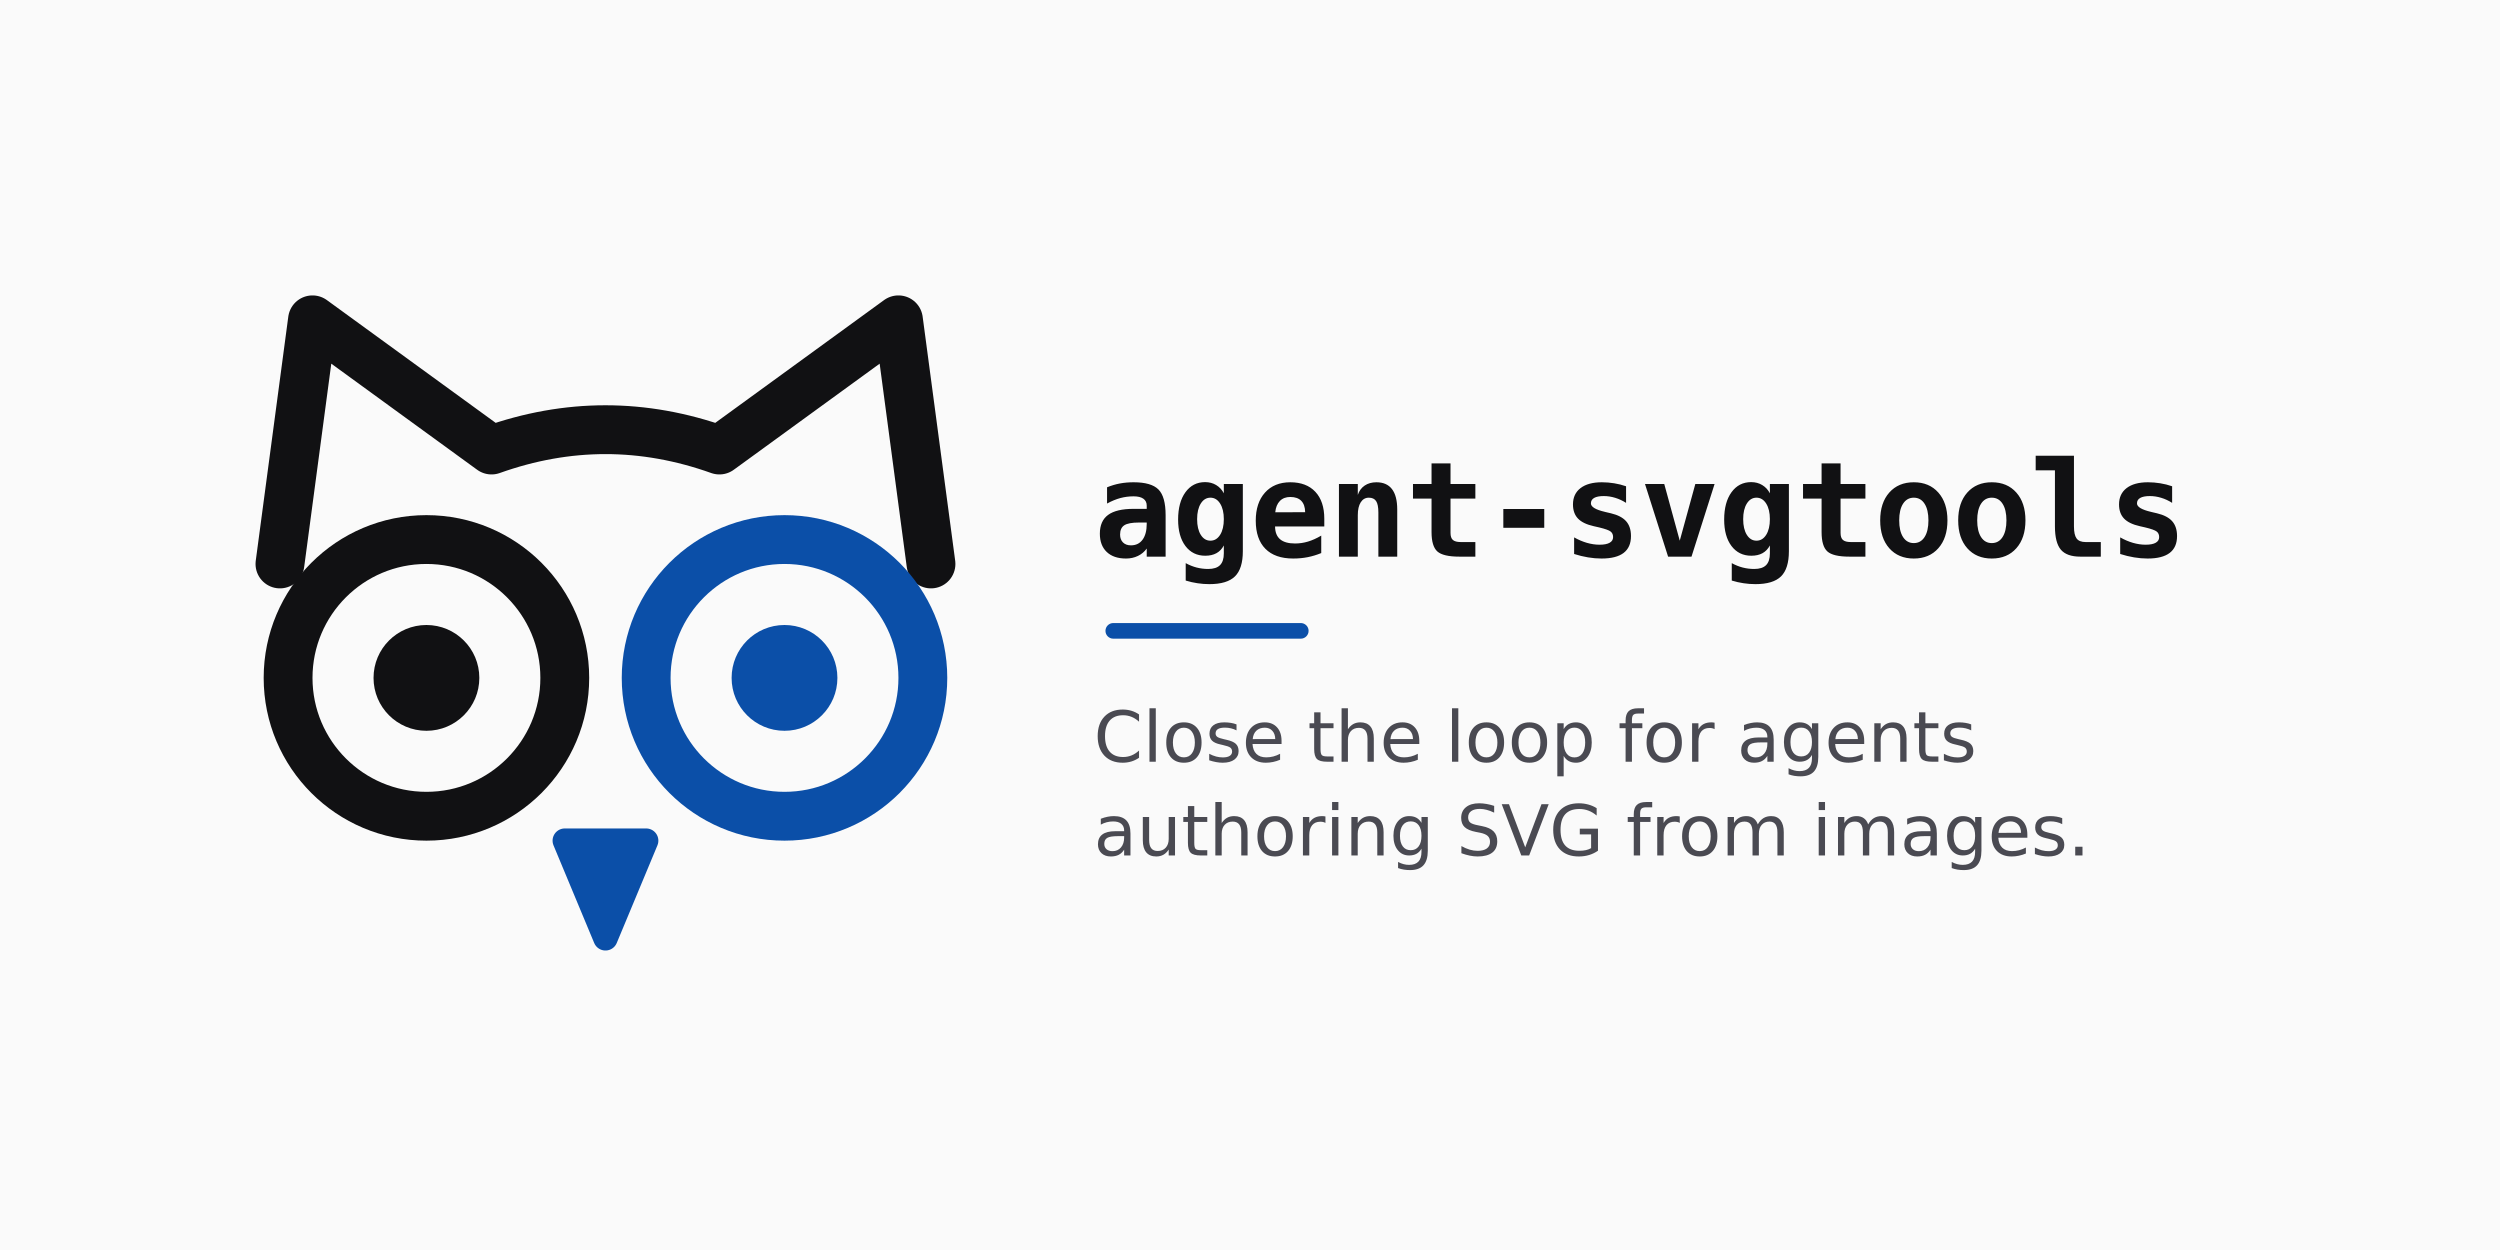
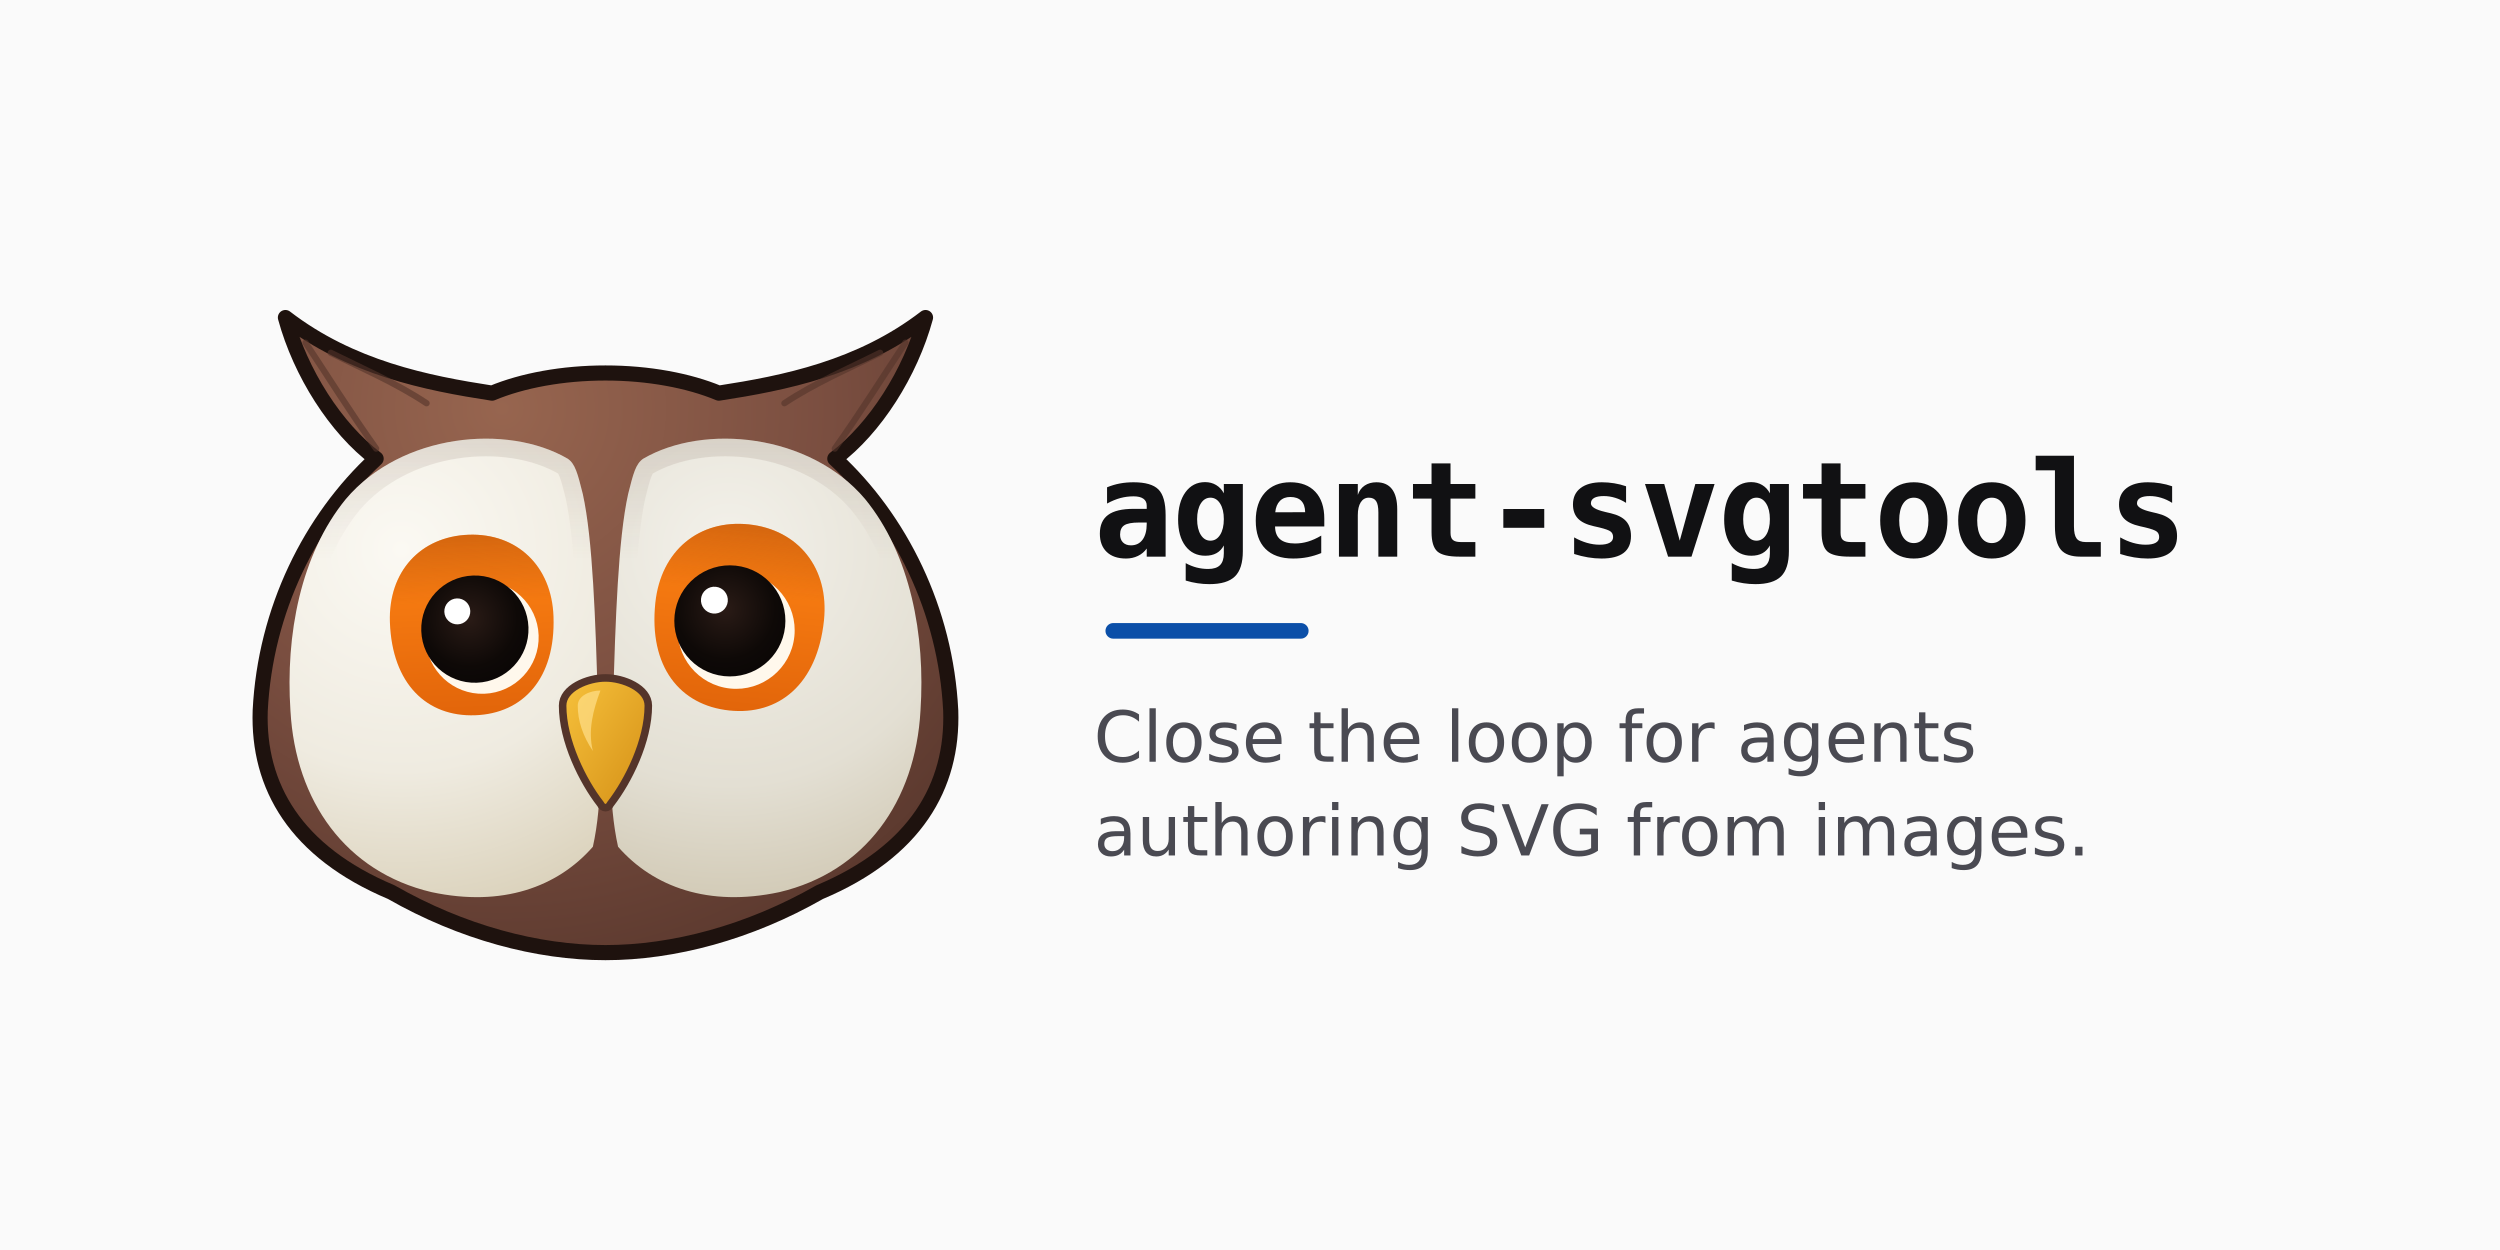
<svg xmlns="http://www.w3.org/2000/svg" viewBox="0 0 1280 640" width="1280" height="640">
  <rect id="background" width="1280" height="640" fill="#fafafa" />
-   <svg id="mark" x="110" y="120" width="400" height="400" viewBox="16 13.5 96 96">
-     <path id="owl-brow" d="M24 54L28 24L50 40Q64 35 78 40L100 24L104 54" fill="none" stroke="#111113" stroke-width="6" stroke-linecap="round" stroke-linejoin="round" />
-     <g id="owl-reference-eye">
-       <circle cx="42" cy="68" r="17" fill="none" stroke="#111113" stroke-width="6" />
-       <circle cx="42" cy="68" r="6.5" fill="#111113" />
+   <svg id="mark" x="110" y="120" width="400" height="400" viewBox="86 -29 310 310">
+     <defs>
+       <radialGradient id="head-fill" cx="200" cy="40" r="260" gradientUnits="userSpaceOnUse">
+         <stop offset="0" stop-color="#97654f" />
+         <stop offset=".5" stop-color="#7a4e40" />
+         <stop offset="1" stop-color="#54342a" />
+       </radialGradient>
+       <radialGradient id="disc-left-fill" cx="160" cy="96" r="160" gradientUnits="userSpaceOnUse">
+         <stop offset="0" stop-color="#fbf9f3" />
+         <stop offset=".55" stop-color="#efebe0" />
+         <stop offset="1" stop-color="#d6ccb3" />
+       </radialGradient>
+       <radialGradient id="disc-right-fill" cx="290" cy="96" r="170" gradientUnits="userSpaceOnUse">
+         <stop offset="0" stop-color="#f3f1ea" />
+         <stop offset=".55" stop-color="#e3dfd3" />
+         <stop offset="1" stop-color="#c7bda4" />
+       </radialGradient>
+       <linearGradient id="disc-top-shade" x1="0" y1="50" x2="0" y2="100" gradientUnits="userSpaceOnUse">
+         <stop offset="0" stop-color="#5a3a2c" stop-opacity=".14" />
+         <stop offset="1" stop-color="#5a3a2c" stop-opacity="0" />
+       </linearGradient>
+       <linearGradient id="iris-fill" x1="0" y1="0" x2="0" y2="1">
+         <stop offset="0" stop-color="#ff8414" />
+         <stop offset="1" stop-color="#e2650a" />
+       </linearGradient>
+       <linearGradient id="lid-shade" x1="0" y1="88" x2="0" y2="118" gradientUnits="userSpaceOnUse">
+         <stop offset="0" stop-color="#a8460a" stop-opacity=".6" />
+         <stop offset="1" stop-color="#a8460a" stop-opacity="0" />
+       </linearGradient>
+       <radialGradient id="pupil-fill" cx=".45" cy=".4" r=".6">
+         <stop offset="0" stop-color="#2a1b16" />
+         <stop offset=".75" stop-color="#0e0907" />
+         <stop offset="1" stop-color="#0b0706" />
+       </radialGradient>
+       <linearGradient id="beak-fill" x1="0" y1="0" x2="1" y2="1">
+         <stop offset="0" stop-color="#f7c23c" />
+         <stop offset="1" stop-color="#d48f16" />
+       </linearGradient>
+       <clipPath id="disc-left-clip">
+         <path d="M226 60C202 46 160 50 138 76C120 98 114 130 116 160C118 196 138 224 172 232C200 238 222 230 236 214C240 196 239 176 238 156C237 124 236 92 232 74C230 66 229 62 226 60Z" />
+       </clipPath>
+       <clipPath id="disc-right-clip">
+         <path d="M 256 60 C 280 46 322 50 344 76 C 362 98 368 130 366 160 C 364 196 344 224 310 232 C 282 238 260 230 246 214 C 242 196 243 176 244 156 C 245 124 246 92 250 74 C 252 66 253 62 256 60 Z" />
+       </clipPath>
+       <clipPath id="left-iris-clip">
+         <path d="M188 94C205 94 217 106 217 124C217 146 205 158 188 158C171 158 159 146 159 124C159 106 171 94 188 94Z" />
+       </clipPath>
+       <clipPath id="right-iris-clip">
+         <path d="M294 94C311 94 323 106 323 124C323 146 311 158 294 158C277 158 265 146 265 124C265 106 277 94 294 94Z" />
+       </clipPath>
+     </defs>
+     <path id="head" d="M241 26C224 26 208 29 196 34C170 30 140 24 114 4C120 26 134 48 150 60C124 84 106 120 104 160C103 190 118 216 156 232C184 248 214 256 241 256C268 256 298 248 326 232C364 216 379 190 378 160C376 120 358 84 332 60C348 48 362 26 368 4C342 24 312 30 286 34C274 29 258 26 241 26Z" fill="url(#head-fill)" stroke="#1e120e" stroke-width="6" stroke-linejoin="round" />
+     <g id="tuft-feathers" fill="none" stroke="#54342a" stroke-width="2.5" stroke-linecap="round" opacity=".6">
+       <path d="M150 56C140 42 130 26 122 14M170 38C158 30 144 24 132 18" />
+       <path d="M 332 56 C 342 42 352 26 360 14 M 312 38 C 324 30 338 24 350 18" />
    </g>
-     <g id="owl-candidate-eye">
-       <circle cx="86" cy="68" r="17" fill="none" stroke="#0b4fa8" stroke-width="6" />
-       <circle cx="86" cy="68" r="6.5" fill="#0b4fa8" />
+     <g id="facial-disc">
+       <g id="left-disc">
+         <path d="M226 60C202 46 160 50 138 76C120 98 114 130 116 160C118 196 138 224 172 232C200 238 222 230 236 214C240 196 239 176 238 156C237 124 236 92 232 74C230 66 229 62 226 60Z" fill="url(#disc-left-fill)" />
+         <path d="M226 60C202 46 160 50 138 76C120 98 114 130 116 160C118 196 138 224 172 232C200 238 222 230 236 214C240 196 239 176 238 156C237 124 236 92 232 74C230 66 229 62 226 60Z" fill="none" stroke="url(#disc-top-shade)" stroke-width="14" clip-path="url(#disc-left-clip)" />
+       </g>
+       <g id="right-disc">
+         <path d="M 256 60 C 280 46 322 50 344 76 C 362 98 368 130 366 160 C 364 196 344 224 310 232 C 282 238 260 230 246 214 C 242 196 243 176 244 156 C 245 124 246 92 250 74 C 252 66 253 62 256 60 Z" fill="url(#disc-right-fill)" />
+         <path d="M 256 60 C 280 46 322 50 344 76 C 362 98 368 130 366 160 C 364 196 344 224 310 232 C 282 238 260 230 246 214 C 242 196 243 176 244 156 C 245 124 246 92 250 74 C 252 66 253 62 256 60 Z" fill="none" stroke="url(#disc-top-shade)" stroke-width="14" clip-path="url(#disc-right-clip)" />
+       </g>
    </g>
-     <path id="owl-beak" d="M59 88L64 100L69 88Z" fill="#0b4fa8" stroke="#0b4fa8" stroke-width="3" stroke-linejoin="round" />
+     <g id="left-eye" transform="translate(188 126) rotate(-2) scale(1.12) translate(-188 -126)">
+       <path id="left-iris" d="M188 94C205 94 217 106 217 124C217 146 205 158 188 158C171 158 159 146 159 124C159 106 171 94 188 94Z" fill="url(#iris-fill)" />
+       <path id="left-lid-shadow" d="M154 88H222V118H154Z" fill="url(#lid-shade)" clip-path="url(#left-iris-clip)" />
+       <circle id="left-eye-rim" cx="191.5" cy="130.5" r="20" fill="#fff8ec" />
+       <circle id="left-pupil" cx="189" cy="127.5" r="19" fill="url(#pupil-fill)" />
+       <circle id="left-catchlight" cx="183" cy="121" r="4.6" fill="#fff" />
+     </g>
+     <g id="right-eye" transform="translate(294 123) rotate(6) scale(1.16) translate(-294 -126)">
+       <path id="right-iris" d="M294 94C311 94 323 106 323 124C323 146 311 158 294 158C277 158 265 146 265 124C265 106 277 94 294 94Z" fill="url(#iris-fill)" />
+       <path id="right-lid-shadow" d="M260 88H328V118H260Z" fill="url(#lid-shade)" clip-path="url(#right-iris-clip)" />
+       <circle id="right-eye-rim" cx="293.5" cy="130.5" r="20" fill="#fff8ec" />
+       <circle id="right-pupil" cx="291" cy="127.5" r="19" fill="url(#pupil-fill)" />
+       <circle id="right-catchlight" cx="285" cy="121" r="4.6" fill="#fff" />
+     </g>
+     <g id="beak">
+       <path d="M224 158C224 151 234 147 241 147C248 147 258 151 258 158C258 172 250 188 243 197C242 199 240 199 239 197C232 188 224 172 224 158Z" fill="url(#beak-fill)" stroke="#54342a" stroke-width="3" stroke-linejoin="round" />
+       <path id="beak-highlight" d="M230 158C230 154 235 152 239 152C236 160 234 168 236 176C232 170 230 164 230 158Z" fill="#ffe08a" opacity=".7" />
+     </g>
  </svg>
  <g id="text" font-family="Geist, DejaVu Sans, Helvetica, Arial, sans-serif">
    <text x="560" y="285" font-family="Geist Mono, DejaVu Sans Mono, ui-monospace, monospace" font-size="68" font-weight="700" letter-spacing="-1" fill="#111113">agent-svgtools</text>
    <rect x="566" y="319" width="104" height="8" rx="4" fill="#0b4fa8" />
    <text x="560" y="390" font-size="36" fill="#4a4a52">Close the loop for agents</text>
    <text x="560" y="438" font-size="36" fill="#4a4a52">authoring SVG from images.</text>
  </g>
</svg>
